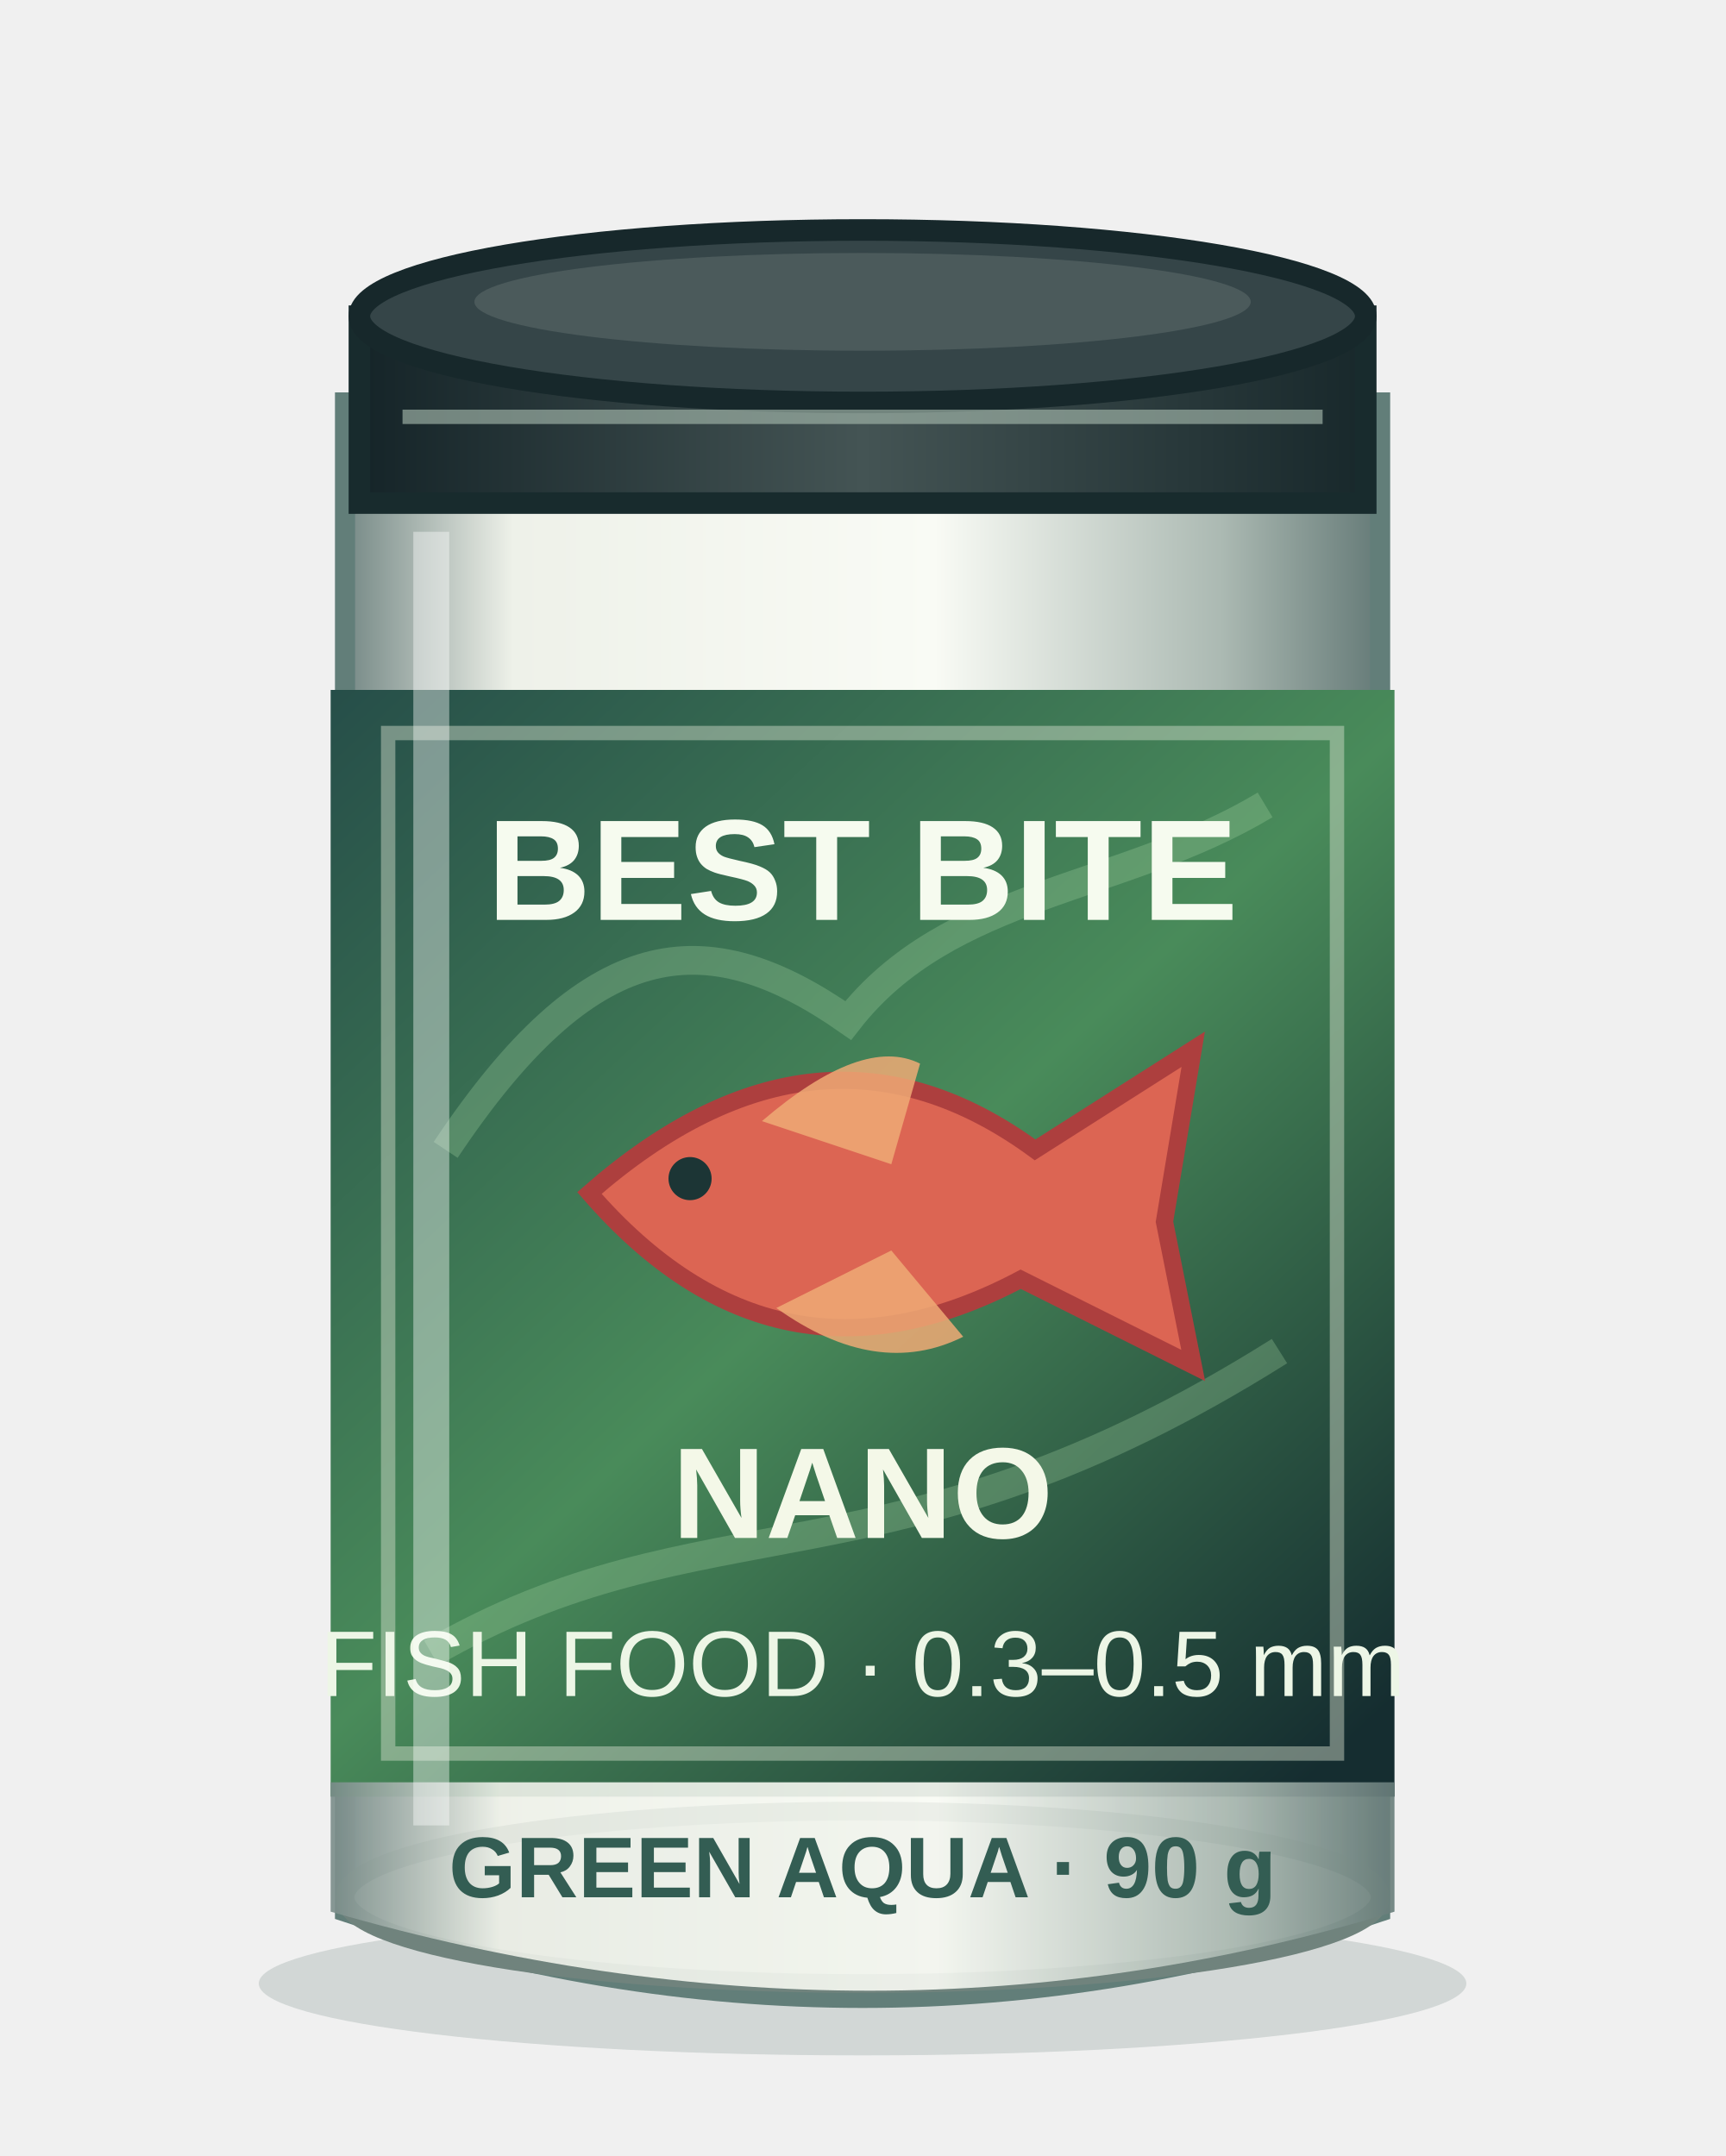
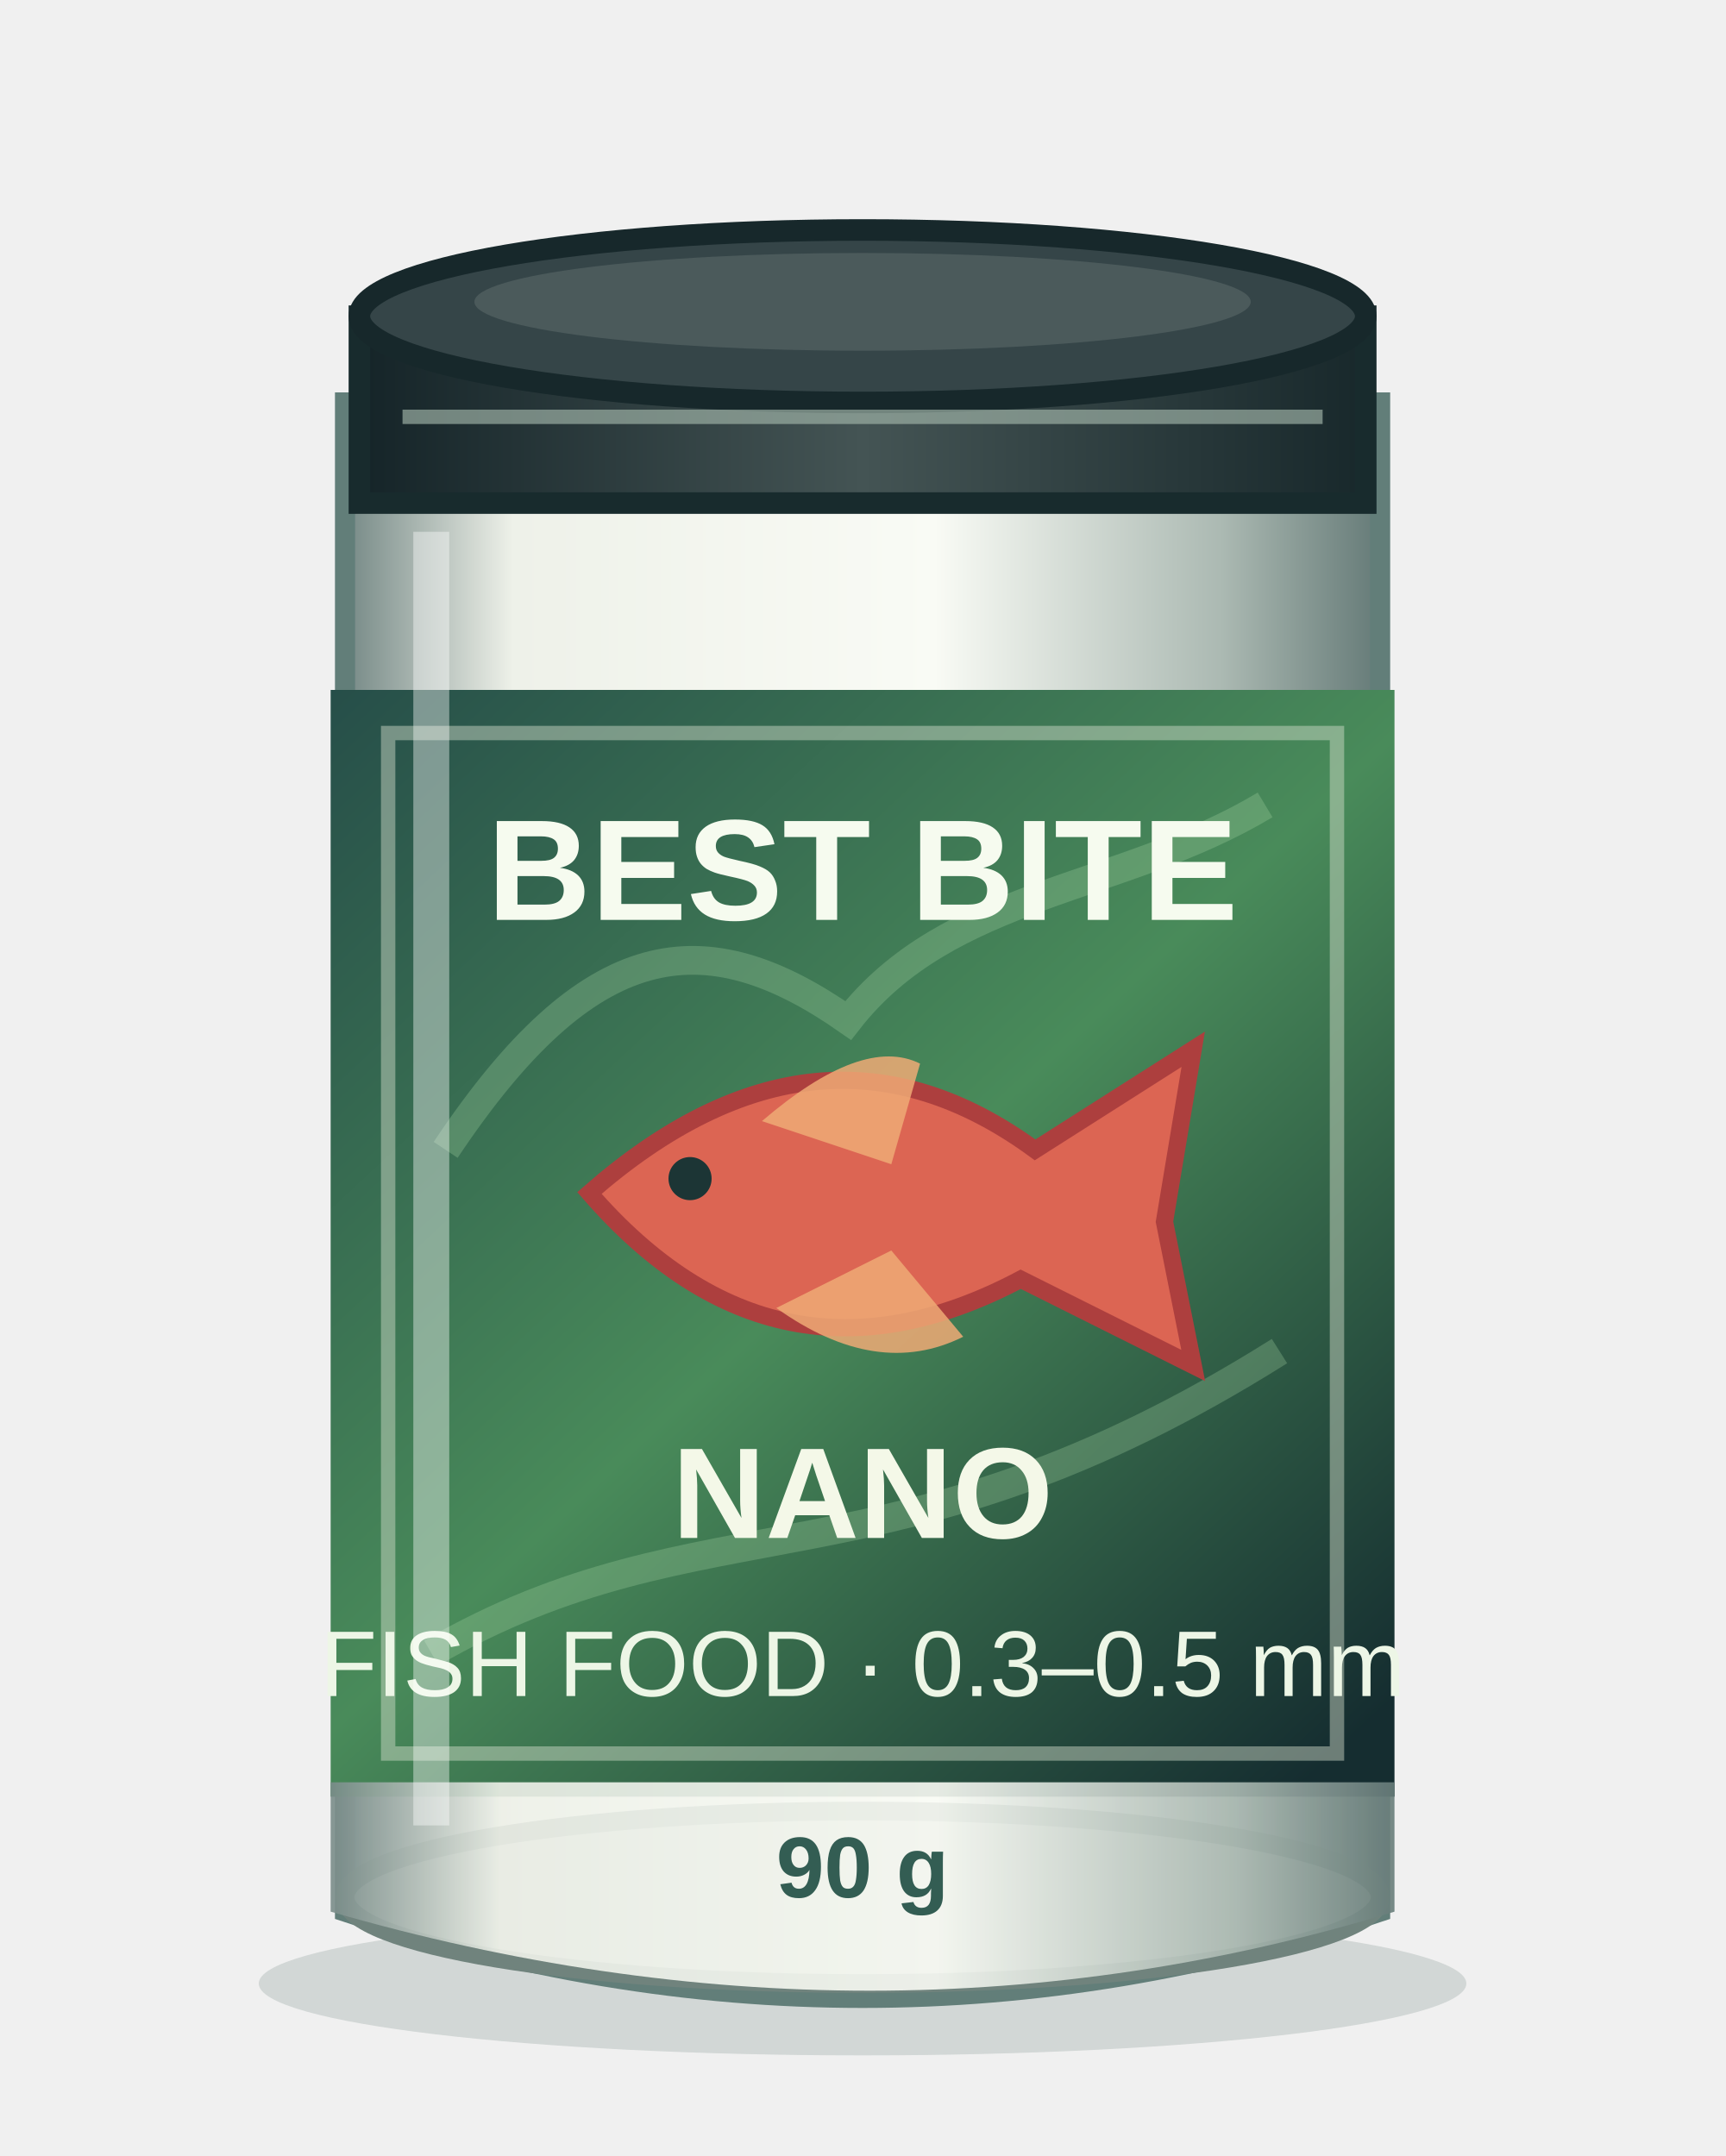
<svg xmlns="http://www.w3.org/2000/svg" viewBox="0 0 120 150" role="img" aria-labelledby="title desc">
  <defs>
    <linearGradient id="tin" x1="0" x2="1">
      <stop stop-color="#788b88" />
      <stop offset=".16" stop-color="#eef1e9" />
      <stop offset=".57" stop-color="#f9fbf5" />
      <stop offset=".85" stop-color="#abb9b2" />
      <stop offset="1" stop-color="#677c79" />
    </linearGradient>
    <linearGradient id="label" x1="0" x2=".9" y2="1">
      <stop stop-color="#264e49" />
      <stop offset=".52" stop-color="#498b5a" />
      <stop offset="1" stop-color="#152d30" />
    </linearGradient>
    <linearGradient id="lid" x1="0" x2="1">
      <stop stop-color="#152428" />
      <stop offset=".5" stop-color="#445454" />
      <stop offset="1" stop-color="#18282b" />
    </linearGradient>
  </defs>
  <ellipse cx="60" cy="138" rx="42" ry="5" fill="#47635c" opacity=".18" />
  <path d="M24 28h72v105q-36 12-72 0Z" fill="url(#tin)" stroke="#627e79" stroke-width="1.4" />
  <ellipse cx="60" cy="132" rx="36" ry="6" fill="#b7c3ba" stroke="#70837d" stroke-width="1.3" />
  <path d="M23 48h74v77H23z" fill="url(#label)" />
  <path d="M27 51h66v71H27z" fill="none" stroke="#d6e1cf" opacity=".45" />
  <path d="M31 80c10-15 18-16 28-9 7-9 19-9 29-15M30 115c19-11 32-4 59-21" stroke="#a8d8a6" stroke-width="2" opacity=".28" fill="none" />
  <text x="60" y="64" text-anchor="middle" fill="#f6fbef" font-family="Arial,sans-serif" font-weight="700" font-size="10">BEST BITE</text>
  <path d="M41 83q16-14 31-3l11-7-2 12 2 10-12-6Q54 98 41 83Z" fill="#dc6553" stroke="#ad3f3e" stroke-width="1.2" />
  <path d="M53 78q7-6 11-4l-2 7M54 91q7 5 13 2l-5-6" fill="#efaa75" opacity=".85" />
  <circle cx="48" cy="82" r="1.5" fill="#1c3535" />
  <text x="60" y="107" text-anchor="middle" fill="#f4f8e8" font-family="Arial,sans-serif" font-weight="700" font-size="9">NANO</text>
  <text x="60" y="118" text-anchor="middle" fill="#edf6e6" font-family="Arial,sans-serif" font-size="6.5">FISH FOOD · 0.3–0.5 mm</text>
  <path d="M23 124h74v9q-36 11-74 0Z" fill="url(#tin)" opacity=".9" />
-   <text x="60" y="132" text-anchor="middle" fill="#335d53" font-family="Arial,sans-serif" font-weight="700" font-size="6">GREEN AQUA · 90 g</text>
+   <text x="60" y="132" text-anchor="middle" fill="#335d53" font-family="Arial,sans-serif" font-weight="700" font-size="6">90 g</text>
  <path d="M25 22h70v13H25z" fill="url(#lid)" stroke="#182b2d" stroke-width="1.5" />
  <ellipse cx="60" cy="22" rx="35" ry="6" fill="#354548" stroke="#17282b" stroke-width="1.5" />
  <ellipse cx="60" cy="21" rx="27" ry="3.4" fill="#5a6868" opacity=".6" />
  <path d="M28 29h64" stroke="#a3b7ab" stroke-opacity=".65" />
  <path d="M30 37v90" stroke="#fff" stroke-width="2.5" opacity=".4" />
</svg>
